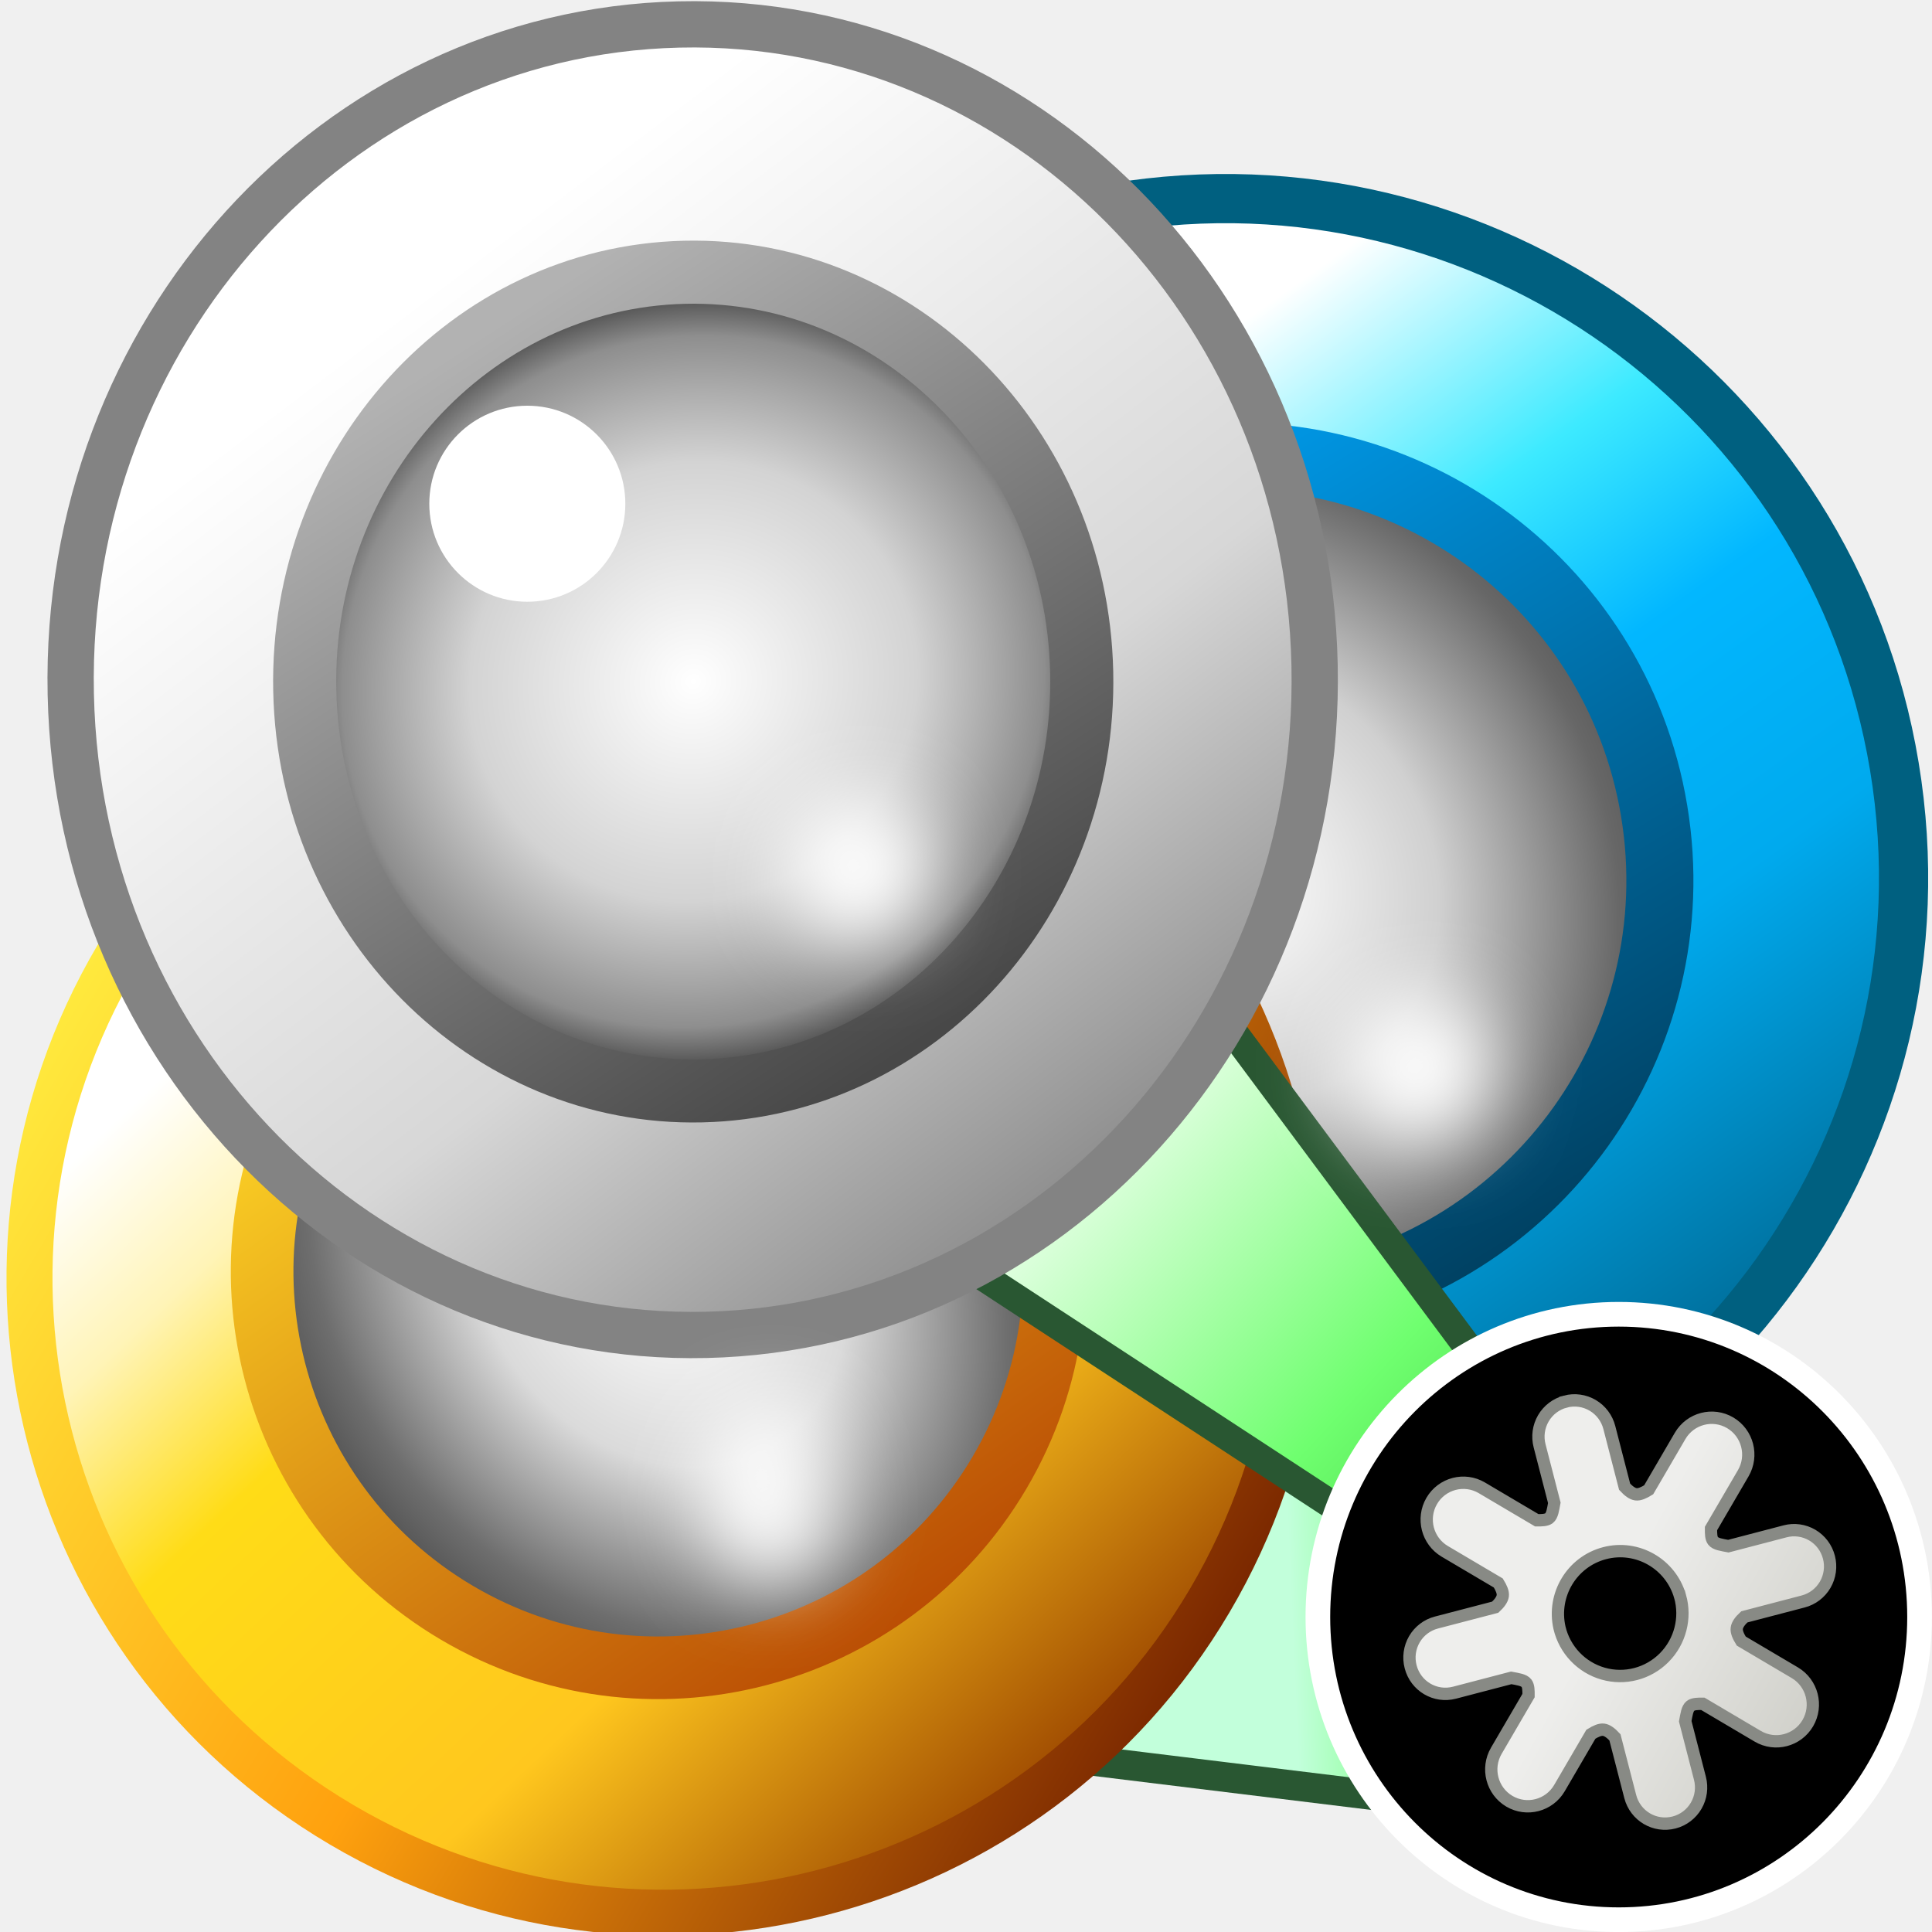
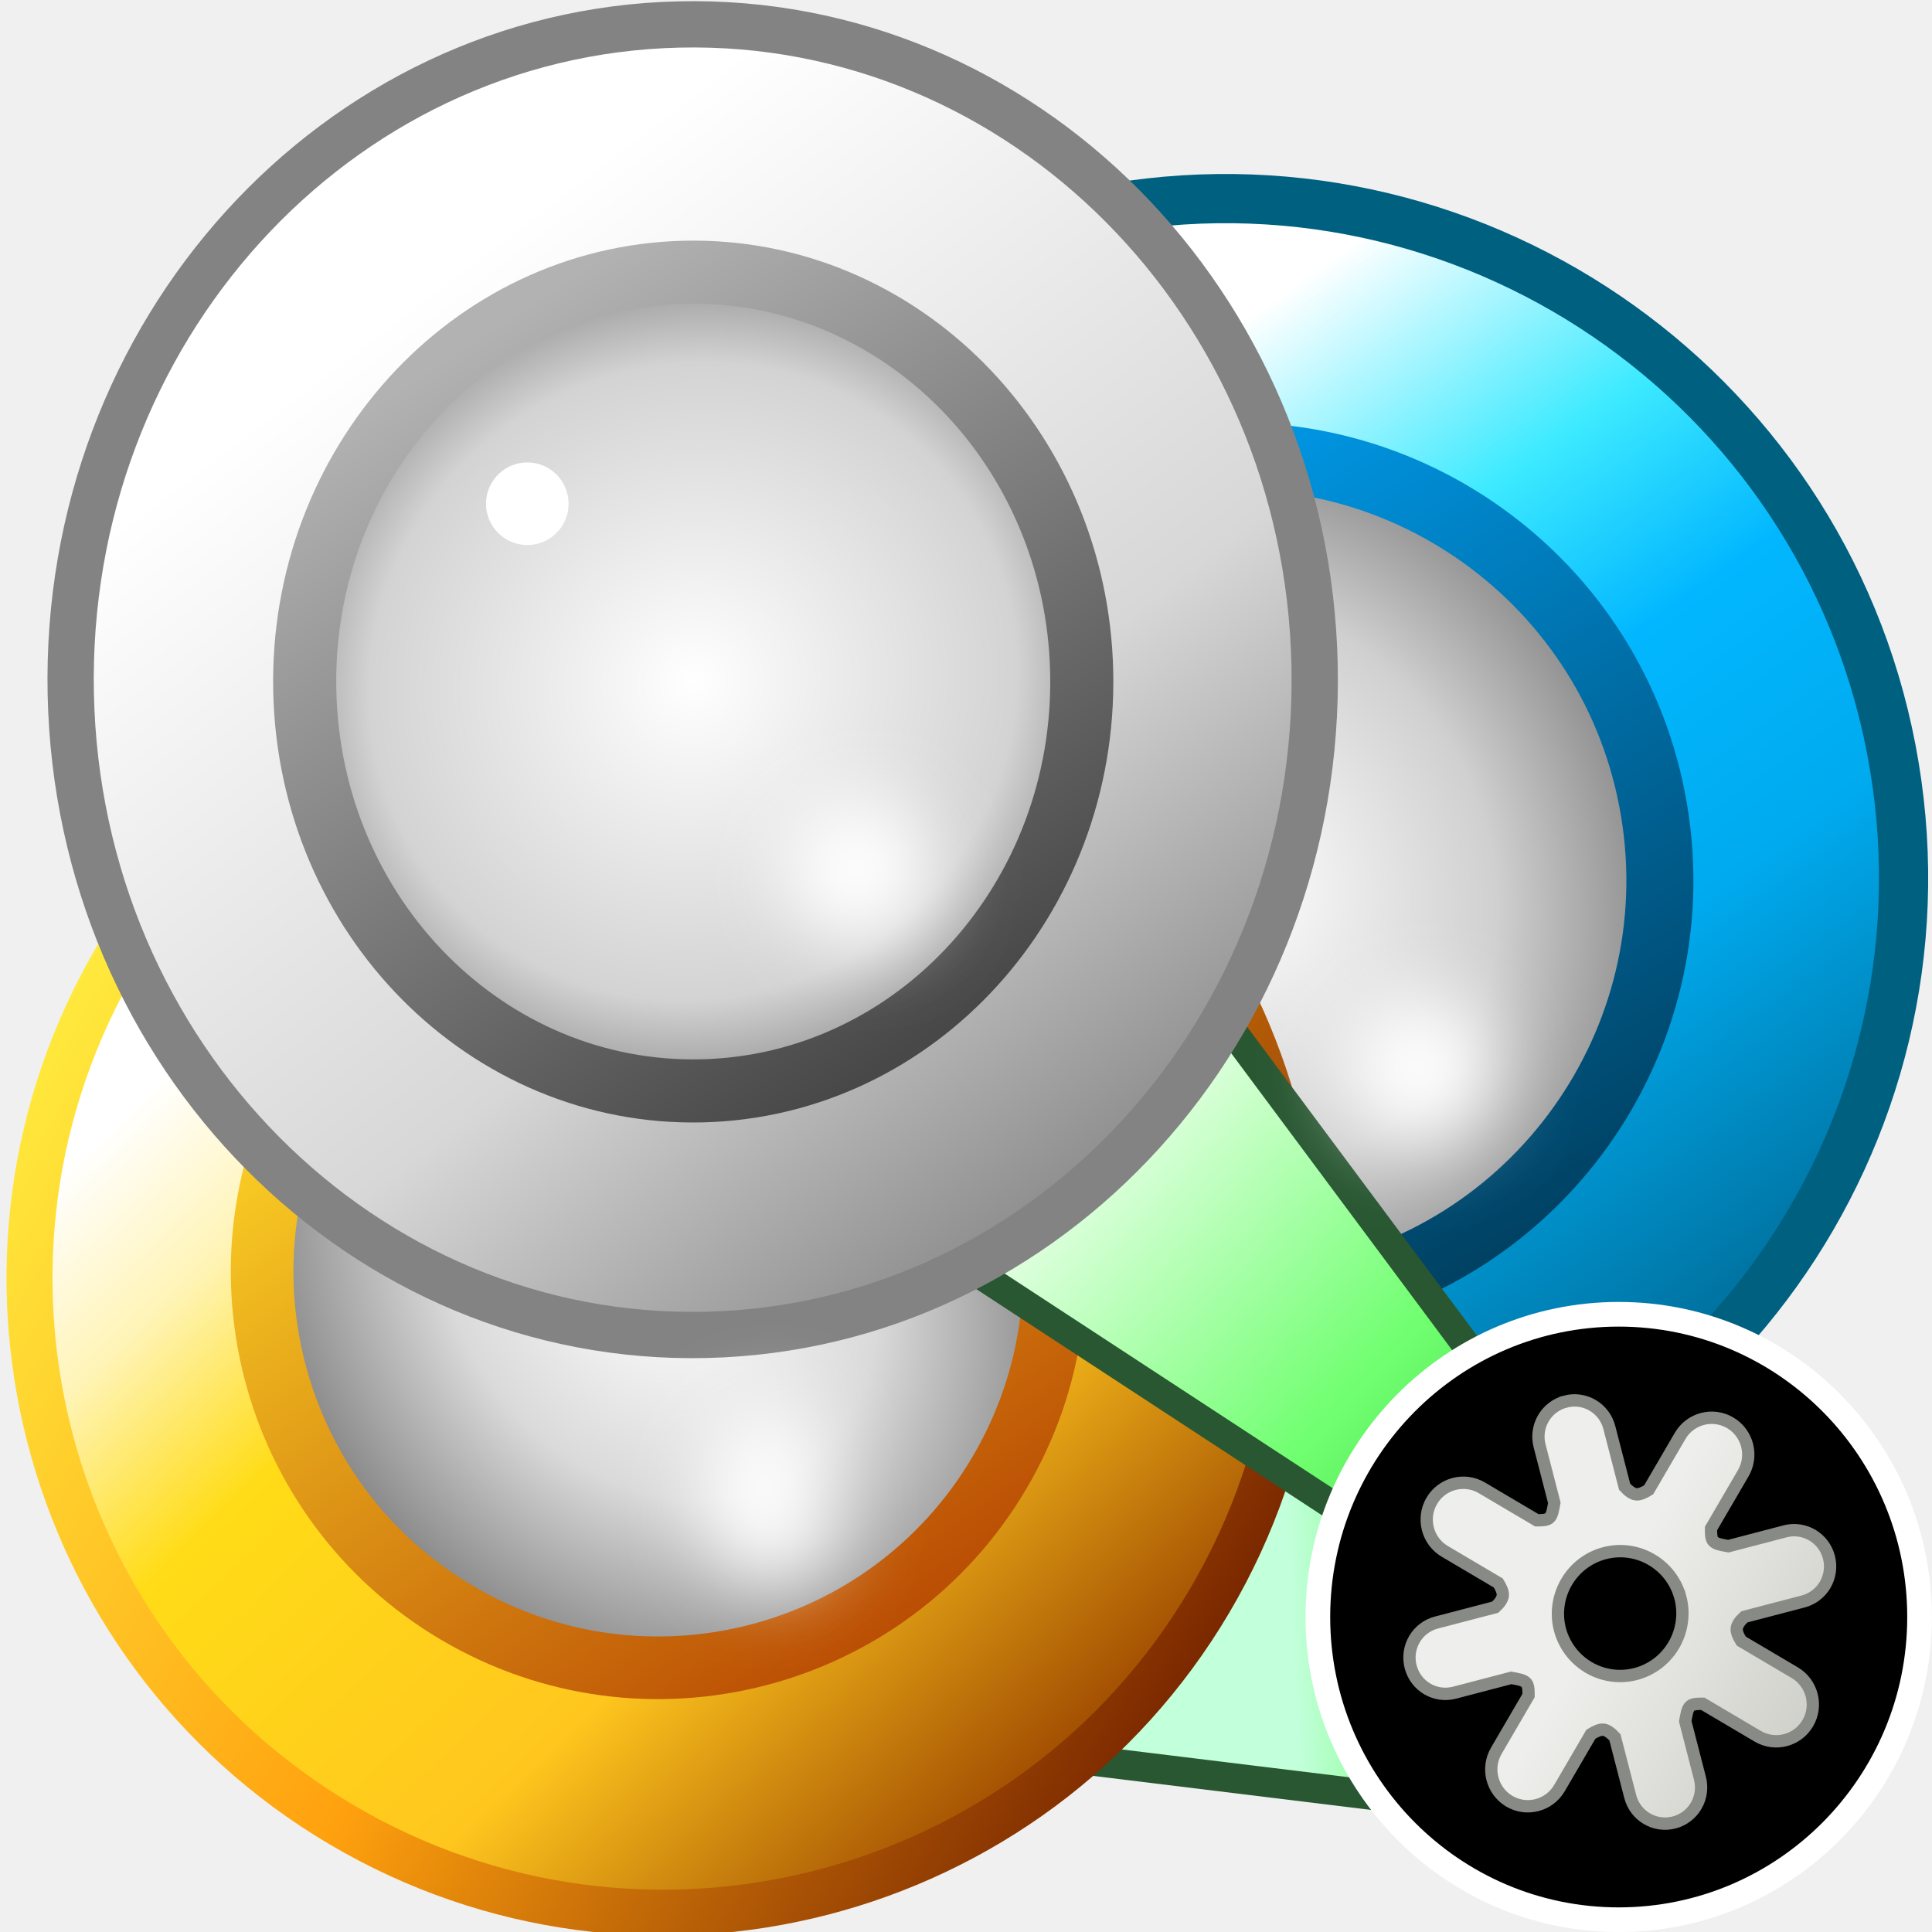
<svg xmlns="http://www.w3.org/2000/svg" xmlns:xlink="http://www.w3.org/1999/xlink" width="64mm" height="64mm" viewBox="0 0 64 64">
  <defs>
    <linearGradient id="m">
      <stop offset="0" stop-color="#7b2800" />
      <stop offset=".503" stop-color="#ffa10e" />
      <stop offset="1" stop-color="#ffe93d" />
    </linearGradient>
    <linearGradient id="l">
      <stop offset="0" stop-color="#ffd827" />
      <stop offset="1" stop-color="#b33f00" />
    </linearGradient>
    <linearGradient id="k">
      <stop offset="0" stop-color="#009dee" />
      <stop offset="1" stop-color="#003753" />
    </linearGradient>
    <linearGradient id="j">
      <stop offset="0" stop-color="#b2b2b2" />
      <stop offset="1" stop-color="#484848" />
    </linearGradient>
    <linearGradient id="i">
      <stop offset="0" stop-color="#6fff6f" />
      <stop offset="1" stop-color="#005800" />
    </linearGradient>
    <linearGradient id="h">
      <stop offset="0" stop-color="#c2ffdb" />
      <stop offset=".255" stop-color="#6fff6f" />
      <stop offset="1" stop-color="#004d00" />
    </linearGradient>
    <linearGradient id="g">
      <stop offset="0" stop-color="#fff" />
-       <stop offset=".402" stop-color="#dadada" />
-       <stop offset=".751" stop-color="#6e6e6e" />
-       <stop offset="1" stop-color="#3b3b3b" />
+       <stop offset=".468" stop-color="#dadada" />
+       <stop offset="1" stop-color="#6e6e6e" />
    </linearGradient>
    <linearGradient id="f">
      <stop offset="0" stop-color="#fff" />
-       <stop offset=".401" stop-color="#d0d0d0" />
-       <stop offset=".757" stop-color="#676767" />
-       <stop offset="1" stop-color="#424242" />
+       <stop offset=".513" stop-color="#d0d0d0" />
+       <stop offset="1" stop-color="#676767" />
    </linearGradient>
    <linearGradient id="e">
      <stop offset="0" stop-color="#fff" />
-       <stop offset=".512" stop-color="#d3d3d3" />
-       <stop offset=".804" stop-color="#8e8e8e" />
-       <stop offset="1" stop-color="#0b0b0b" />
+       <stop offset=".741" stop-color="#d3d3d3" />
+       <stop offset=".994" stop-color="#8e8e8e" />
    </linearGradient>
    <linearGradient id="d">
      <stop offset="0" stop-color="#fff" />
      <stop offset=".399" stop-color="#6fff6f" />
      <stop offset="1" stop-color="#007d00" />
    </linearGradient>
    <linearGradient id="c">
      <stop offset=".113" stop-color="#fff" />
      <stop offset=".244" stop-color="#fff4b7" />
      <stop offset=".396" stop-color="#ffdc17" />
      <stop offset=".705" stop-color="#ffc71e" />
      <stop offset="1" stop-color="#9d4800" />
    </linearGradient>
    <linearGradient id="b">
      <stop offset=".198" stop-color="#fff" />
      <stop offset=".398" stop-color="#3deaff" />
      <stop offset=".545" stop-color="#02b7ff" />
      <stop offset=".73" stop-color="#0ae" />
      <stop offset="1" stop-color="#006d99" />
    </linearGradient>
    <linearGradient id="a">
      <stop offset=".142" stop-color="#fff" />
      <stop offset=".669" stop-color="#d7d7d7" />
      <stop offset="1" stop-color="#8d8d8d" />
    </linearGradient>
    <linearGradient xlink:href="#a" id="y" x1="10.148" y1="5.12" x2="35.432" y2="39.969" gradientUnits="userSpaceOnUse" />
    <linearGradient xlink:href="#b" id="p" x1="23.651" y1="14.587" x2="43.913" y2="55.855" gradientUnits="userSpaceOnUse" />
    <linearGradient xlink:href="#c" id="t" x1="-20.459" y1="-18.821" x2="-60.891" y2="-30.538" gradientUnits="userSpaceOnUse" />
    <linearGradient xlink:href="#d" id="x" x1="34.063" y1="36.533" x2="60.969" y2="61.622" gradientUnits="userSpaceOnUse" gradientTransform="translate(-.04 -.234)" />
    <linearGradient xlink:href="#h" id="s" x1="40.025" y1="51.3" x2="61.612" y2="63.024" gradientUnits="userSpaceOnUse" gradientTransform="matrix(.66382 -.33402 .43012 1.41934 -5.857 -6.344)" />
    <linearGradient xlink:href="#i" id="o" x1="54.059" y1="45.594" x2="62.332" y2="62.32" gradientUnits="userSpaceOnUse" gradientTransform="translate(.39 .117)" />
    <linearGradient xlink:href="#j" id="A" x1="15.555" y1="11.552" x2="30.07" y2="35.01" gradientUnits="userSpaceOnUse" />
    <linearGradient xlink:href="#k" id="r" x1="28.995" y1="22.531" x2="41.349" y2="53.158" gradientUnits="userSpaceOnUse" />
    <linearGradient xlink:href="#l" id="w" x1="-28.175" y1="-18.696" x2="-56.278" y2="-31.224" gradientUnits="userSpaceOnUse" />
    <linearGradient xlink:href="#m" id="u" x1="-62.22" y1="-25.308" x2="-18.692" y2="-25.308" gradientUnits="userSpaceOnUse" />
    <linearGradient xlink:href="#n" id="E" x1="7.598" y1="7.681" x2="12.404" y2="12.336" gradientUnits="userSpaceOnUse" gradientTransform="matrix(1.12453 -.29235 .29238 1.1244 47.126 26.974)" />
    <linearGradient id="n">
      <stop offset="0" stop-color="#eeeeec" />
      <stop offset="1" stop-color="#d2d2cc" />
    </linearGradient>
    <radialGradient xlink:href="#e" id="z" cx="22.484" cy="23.108" fx="22.484" fy="23.108" r="13.917" gradientTransform="matrix(.54506 .85524 -.88595 .5605 30.701 -9.074)" gradientUnits="userSpaceOnUse" />
    <radialGradient xlink:href="#f" id="q" cx="35.62" cy="35.459" fx="35.62" fy="35.459" r="15.154" gradientUnits="userSpaceOnUse" gradientTransform="rotate(72.063 41.544 31.245)scale(1.22763 1.07673)" />
    <radialGradient xlink:href="#g" id="v" cx="-40.187" cy="-25.201" fx="-40.187" fy="-25.201" r="14.157" gradientUnits="userSpaceOnUse" gradientTransform="rotate(200.522 -44.48 -25.978)scale(1.21365 1)" />
    <filter id="B" x="-.621" y="-.621" width="2.241" height="2.241" color-interpolation-filters="sRGB">
      <feGaussianBlur stdDeviation=".707" />
    </filter>
    <filter id="C" x="-.663" y="-.535" width="2.325" height="2.069" color-interpolation-filters="sRGB">
      <feGaussianBlur stdDeviation="0.707 0.726" />
    </filter>
    <filter id="D" x="-.621" y="-.621" width="2.241" height="2.241" color-interpolation-filters="sRGB">
      <feGaussianBlur stdDeviation=".707" />
    </filter>
  </defs>
  <path d="m61.078 59.918-8.989-32.79-10.844 4.995Z" fill="url(#o)" stroke="#295732" stroke-width=".945" stroke-linecap="round" stroke-linejoin="round" />
  <circle cx="35.273" cy="35.309" transform="rotate(-9.414)" r="22.482" fill="url(#p)" stroke="#006080" stroke-width="1.63" stroke-linecap="round" stroke-linejoin="round" />
  <circle cx="35.62" cy="35.459" r="14.044" transform="rotate(-9.414)" fill="url(#q)" stroke="url(#r)" stroke-width="2.221" stroke-linecap="round" stroke-linejoin="round" />
  <path d="M59.76 61.216 33.417 41.34 34 58.062Z" fill="url(#s)" stroke="#295732" stroke-width=".985" stroke-linecap="round" stroke-linejoin="round" />
  <circle cx="-40.456" cy="-25.308" r="21.002" transform="rotate(-149.458)" fill="url(#t)" stroke="url(#u)" stroke-width="1.523" stroke-linecap="round" stroke-linejoin="round" />
  <circle cx="-40.187" cy="-25.201" r="13.12" transform="rotate(-149.458)" fill="url(#v)" stroke="url(#w)" stroke-width="2.075" stroke-linecap="round" stroke-linejoin="round" />
  <path d="M60.457 60.536 40.207 33.32l-8.446 8.439Z" fill="url(#x)" stroke="#295732" stroke-width=".945" stroke-linecap="round" stroke-linejoin="round" />
  <ellipse cx="22.467" cy="23.045" transform="rotate(-1.339)skewX(-.133)" rx="20.607" ry="21.709" fill="url(#y)" stroke="#838383" stroke-width="1.533" stroke-linecap="round" stroke-linejoin="round" />
  <ellipse cx="22.484" cy="23.108" transform="rotate(-1.339)skewX(-.133)" rx="12.872" ry="13.561" fill="url(#z)" stroke="url(#A)" stroke-width="2.09" stroke-linecap="round" stroke-linejoin="round" />
-   <circle cx="17.468" cy="16.687" r="3.247" fill="#fff" />
+   <circle cx="17.468" cy="16.687" r="1.368" fill="#fff" />
  <circle style="mix-blend-mode:normal" cx="29.039" cy="29.412" r="1.368" transform="translate(-23.577 -23.832)scale(1.79036)" fill="#fff" filter="url(#B)" />
  <path style="mix-blend-mode:normal" transform="translate(-26.424 -3.209)scale(1.79036)" d="M30.32 29.412a1.28 1.63 0 0 1-1.159 1.623 1.28 1.63 0 0 1-1.38-1.314 1.28 1.63 0 0 1 .898-1.872 1.28 1.63 0 0 1 1.549.958l-1.189.605z" fill="#fff" filter="url(#C)" />
  <circle style="mix-blend-mode:normal" cx="29.039" cy="29.412" r="1.368" transform="translate(-4.998 -17.249)scale(1.79036)" fill="#fff" filter="url(#D)" />
  <ellipse ry="10.028" rx="9.966" cy="53.565" cx="53.622" style="marker:none" color="#000" overflow="visible" stroke="#fff" stroke-width=".817" enable-background="accumulate" />
  <g color="#000">
    <path style="marker:none" d="M60.644 33.586a2.176 2.176 0 1 1-4.21 1.095 2.176 2.176 0 0 1 4.21-1.095zM56.64 26.83a1.255 1.255 0 0 0-.9 1.533l.514 1.978c-.045.235-.07.448-.186.536-.092.07-.254.073-.428.07l-1.918-1.125a1.28 1.28 0 0 0-1.75.455 1.28 1.28 0 0 0 .455 1.75l1.87 1.097c.104.168.173.321.156.447s-.117.259-.263.393l-2.054.534a1.255 1.255 0 0 0-.901 1.534c.175.675.86 1.076 1.534.901l1.978-.514c.235.044.448.07.536.185.07.093.072.254.07.429l-1.126 1.917a1.28 1.28 0 0 0 .455 1.75 1.28 1.28 0 0 0 1.75-.455l1.098-1.87c.168-.104.321-.173.447-.156s.259.117.393.263l.535 2.054c.175.675.86 1.076 1.534.9a1.255 1.255 0 0 0 .9-1.533l-.514-1.978c.044-.235.07-.447.186-.536.092-.07.254-.072.428-.07l1.917 1.126a1.28 1.28 0 0 0 1.75-.455 1.28 1.28 0 0 0-.455-1.75l-1.869-1.098c-.104-.167-.174-.32-.157-.446.017-.127.118-.26.264-.394l2.054-.534a1.255 1.255 0 0 0 .9-1.534 1.255 1.255 0 0 0-1.533-.9l-1.978.514c-.235-.044-.448-.07-.536-.186-.07-.092-.073-.254-.07-.428l1.125-1.917a1.28 1.28 0 0 0-.455-1.75 1.28 1.28 0 0 0-1.75.455l-1.098 1.87c-.167.103-.32.173-.446.156-.127-.017-.26-.118-.394-.263l-.534-2.055a1.255 1.255 0 0 0-1.534-.9z" overflow="visible" fill="none" stroke="#000" stroke-width=".859" enable-background="accumulate" transform="matrix(.94861 0 0 .9545 -1.716 21.296)" />
    <path d="M60.479 33.088a2.176 2.176 0 1 1-4.211 1.095 2.176 2.176 0 0 1 4.21-1.095zm-4.005-6.756a1.255 1.255 0 0 0-.901 1.534l.514 1.978c-.044.234-.07.447-.185.535-.093.07-.254.073-.429.071l-1.917-1.126a1.28 1.28 0 0 0-1.75.455 1.28 1.28 0 0 0 .455 1.75l1.87 1.098c.103.167.173.32.156.446s-.118.26-.263.394L51.969 34a1.255 1.255 0 0 0-.9 1.533c.175.675.859 1.077 1.533.901l1.979-.514c.234.044.447.07.535.186.07.092.073.253.071.428l-1.126 1.917a1.28 1.28 0 0 0 .455 1.75 1.28 1.28 0 0 0 1.75-.455l1.098-1.87c.167-.103.32-.173.447-.156.126.017.258.118.393.263l.534 2.054c.175.675.86 1.076 1.534.901a1.255 1.255 0 0 0 .9-1.534l-.513-1.978c.044-.234.07-.447.185-.535.093-.07.254-.073.429-.071l1.917 1.126a1.28 1.28 0 0 0 1.75-.455 1.28 1.28 0 0 0-.455-1.75l-1.87-1.098c-.104-.167-.173-.32-.156-.446.017-.127.117-.26.263-.394l2.054-.534a1.255 1.255 0 0 0 .901-1.534 1.255 1.255 0 0 0-1.534-.9l-1.978.514c-.235-.044-.447-.07-.536-.186-.07-.092-.072-.253-.07-.428l1.126-1.917a1.28 1.28 0 0 0-.455-1.75 1.28 1.28 0 0 0-1.75.455l-1.098 1.87c-.168.103-.321.173-.447.156s-.259-.118-.393-.263l-.534-2.054a1.255 1.255 0 0 0-1.534-.901z" style="marker:none" overflow="visible" fill="url(#E)" fill-rule="evenodd" stroke="#888a85" stroke-width=".429" enable-background="accumulate" transform="matrix(.94861 0 0 .9545 -1.716 21.296)" />
  </g>
</svg>
